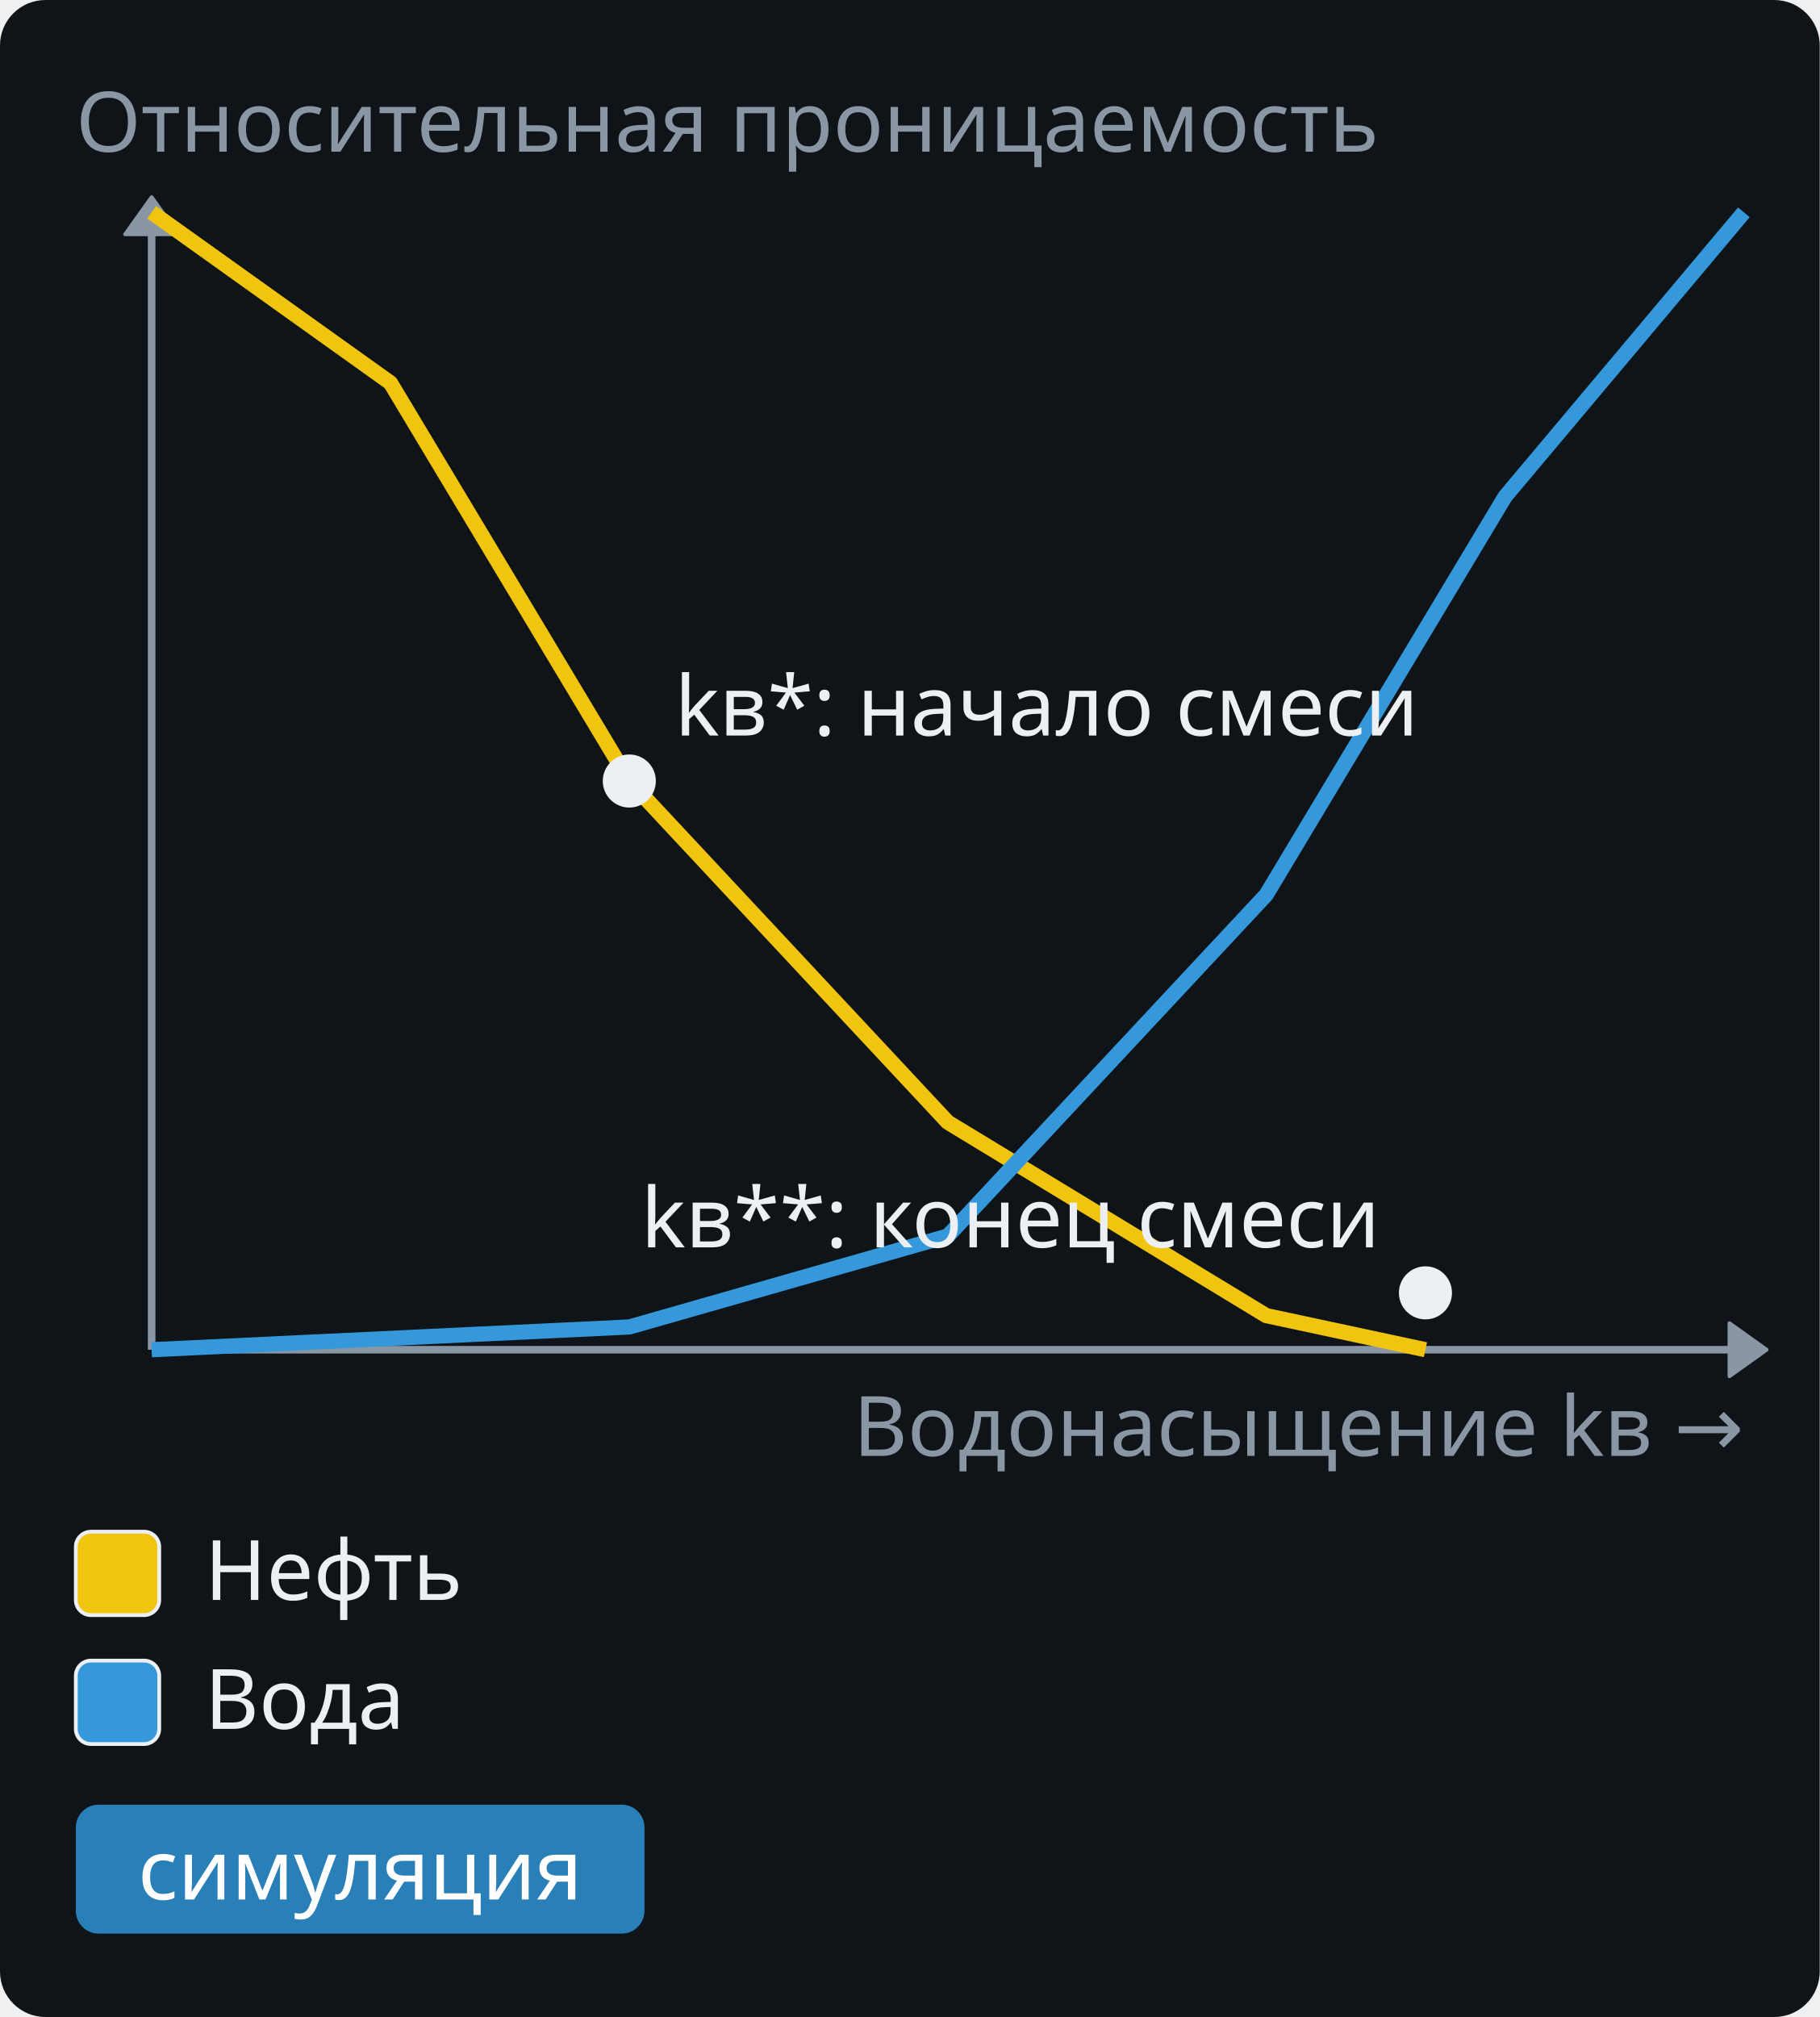
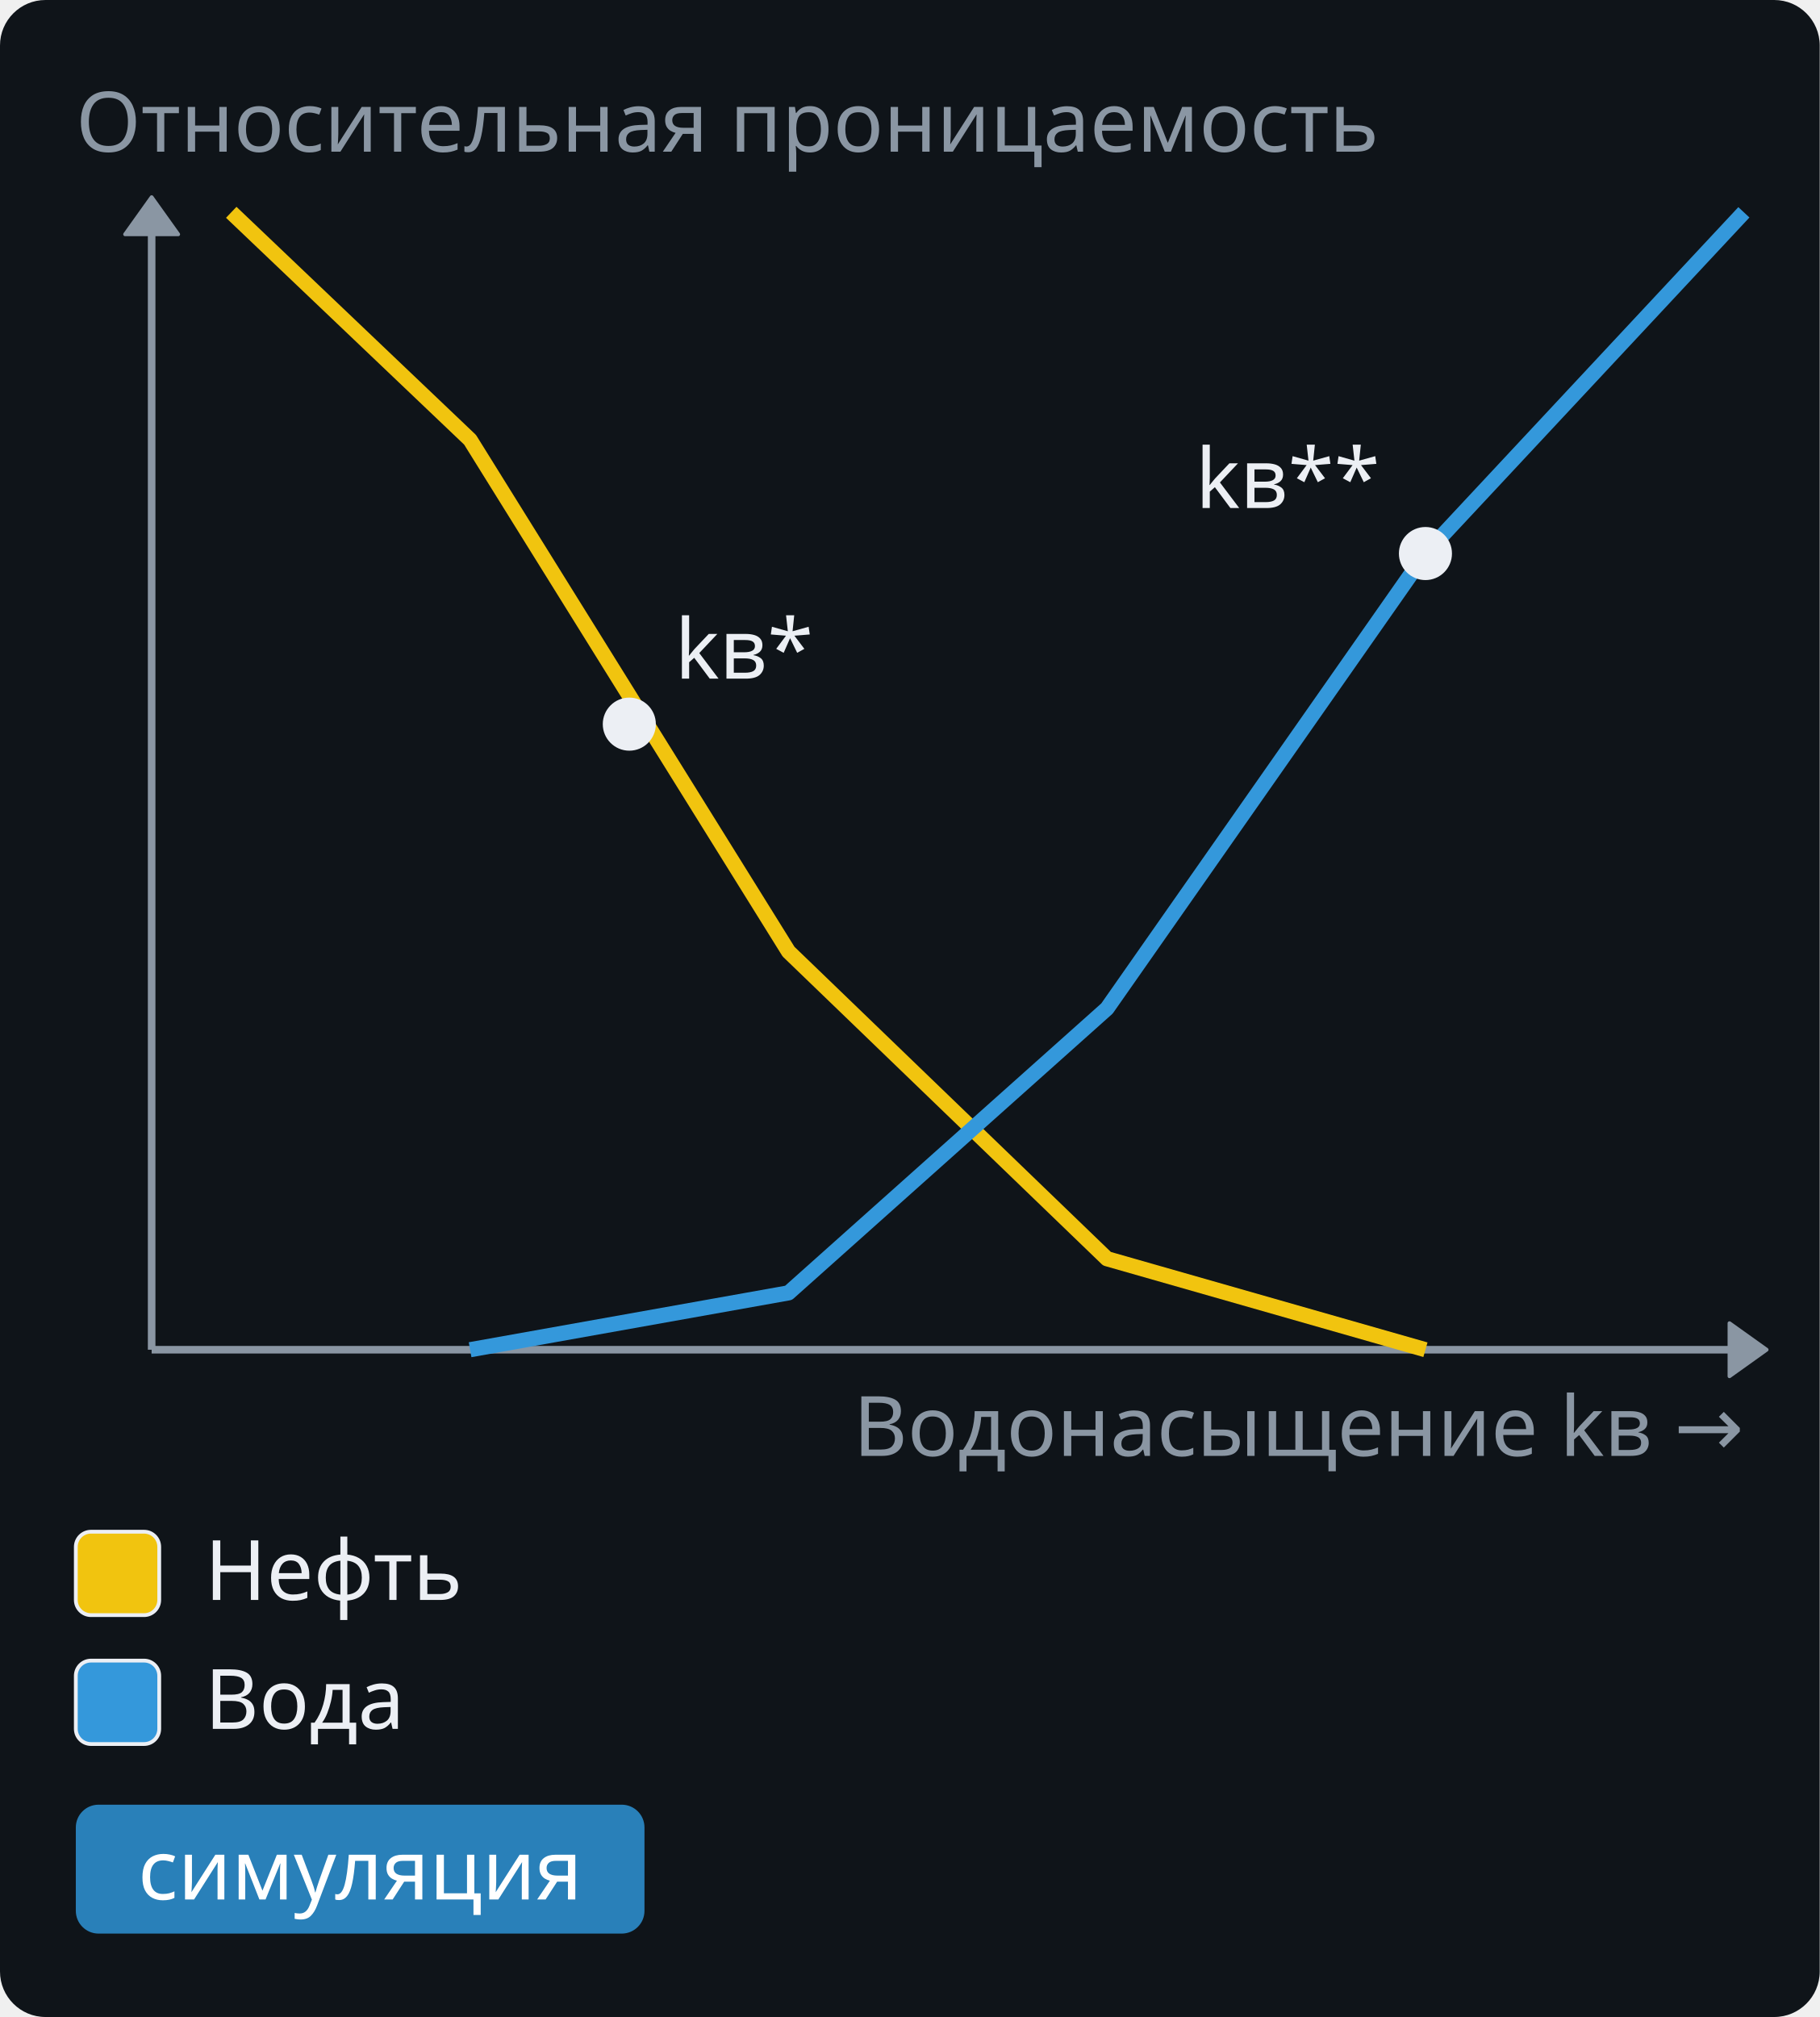
<svg xmlns="http://www.w3.org/2000/svg" viewBox="0 0 480 532" width="480" height="532" font-family="Segoe UI, sans-serif" role="img">
  <rect x="0.0" y="0.0" width="480.0" height="532.0" rx="12" fill="#0F1419" stroke="none" />
  <text x="20.0" y="40.0" fill="#8A96A3" font-size="22" font-weight="400" text-anchor="start">Относительная проницаемость</text>
  <line x1="40.0" y1="356.0" x2="40.0" y2="61.8" stroke="#8A96A3" stroke-width="2" />
  <path d="M40.0,52.0 L47.0,61.8 L33.0,61.8 Z" fill="#8A96A3" stroke="#8A96A3" stroke-width="1" stroke-linejoin="round" />
  <line x1="40.0" y1="356.0" x2="456.2" y2="356.0" stroke="#8A96A3" stroke-width="2" />
  <path d="M466.0,356.0 L456.2,363.0 L456.2,349.0 Z" fill="#8A96A3" stroke="#8A96A3" stroke-width="1" stroke-linejoin="round" />
-   <path d="M40.0,56.0 L103.0,101.0 L166.0,206.0 L250.0,296.0 L334.0,347.0 L376.0,356.0" fill="none" stroke="#F1C40F" stroke-width="4" stroke-linejoin="round" />
-   <path d="M40.0,356.0 L166.0,350.0 L250.0,326.0 L334.0,236.0 L397.0,131.0 L460.0,56.0" fill="none" stroke="#3498DB" stroke-width="4" stroke-linejoin="round" />
-   <circle cx="166.0" cy="206.0" r="7" fill="#ECEFF4" />
-   <text x="178.0" y="194.0" fill="#ECEFF4" font-size="22" font-weight="400" text-anchor="start">kв*: начало смеси</text>
-   <circle cx="376.0" cy="341.0" r="7" fill="#ECEFF4" />
-   <text x="364.0" y="329.0" fill="#ECEFF4" font-size="22" font-weight="400" text-anchor="end">kв**: конец смеси</text>
+   <path d="M61.0,56.0 L124.0,116.0 L208.0,251.0 L292.0,332.0 L376.0,356.0" fill="none" stroke="#F1C40F" stroke-width="4" stroke-linejoin="round" />
+   <path d="M124.0,356.0 L208.0,341.0 L292.0,266.0 L376.0,146.0 L460.0,56.0" fill="none" stroke="#3498DB" stroke-width="4" stroke-linejoin="round" />
+   <circle cx="166.0" cy="191.0" r="7" fill="#ECEFF4" />
+   <text x="178.0" y="179.0" fill="#ECEFF4" font-size="22" font-weight="400" text-anchor="start">kв*</text>
+   <circle cx="376.0" cy="146.0" r="7" fill="#ECEFF4" />
+   <text x="364.0" y="134.0" fill="#ECEFF4" font-size="22" font-weight="400" text-anchor="end">kв**</text>
  <text x="460.0" y="384.0" fill="#8A96A3" font-size="22" font-weight="400" text-anchor="end">Водонасыщение kв →</text>
  <rect x="20.0" y="404.0" width="22.0" height="22.0" rx="4" fill="#F1C40F" stroke="#ECEFF4" />
  <text x="54.0" y="422.0" fill="#ECEFF4" font-size="22" font-weight="400" text-anchor="start">Нефть</text>
  <rect x="20.0" y="438.0" width="22.0" height="22.0" rx="4" fill="#3498DB" stroke="#ECEFF4" />
  <text x="54.0" y="456.0" fill="#ECEFF4" font-size="22" font-weight="400" text-anchor="start">Вода</text>
  <rect x="20.0" y="476.0" width="150.0" height="34.0" rx="6" fill="#2980B9" stroke="none" />
  <text x="95.0" y="501.0" fill="#FFFFFF" font-size="22" font-weight="400" text-anchor="middle">симуляция</text>
</svg>
